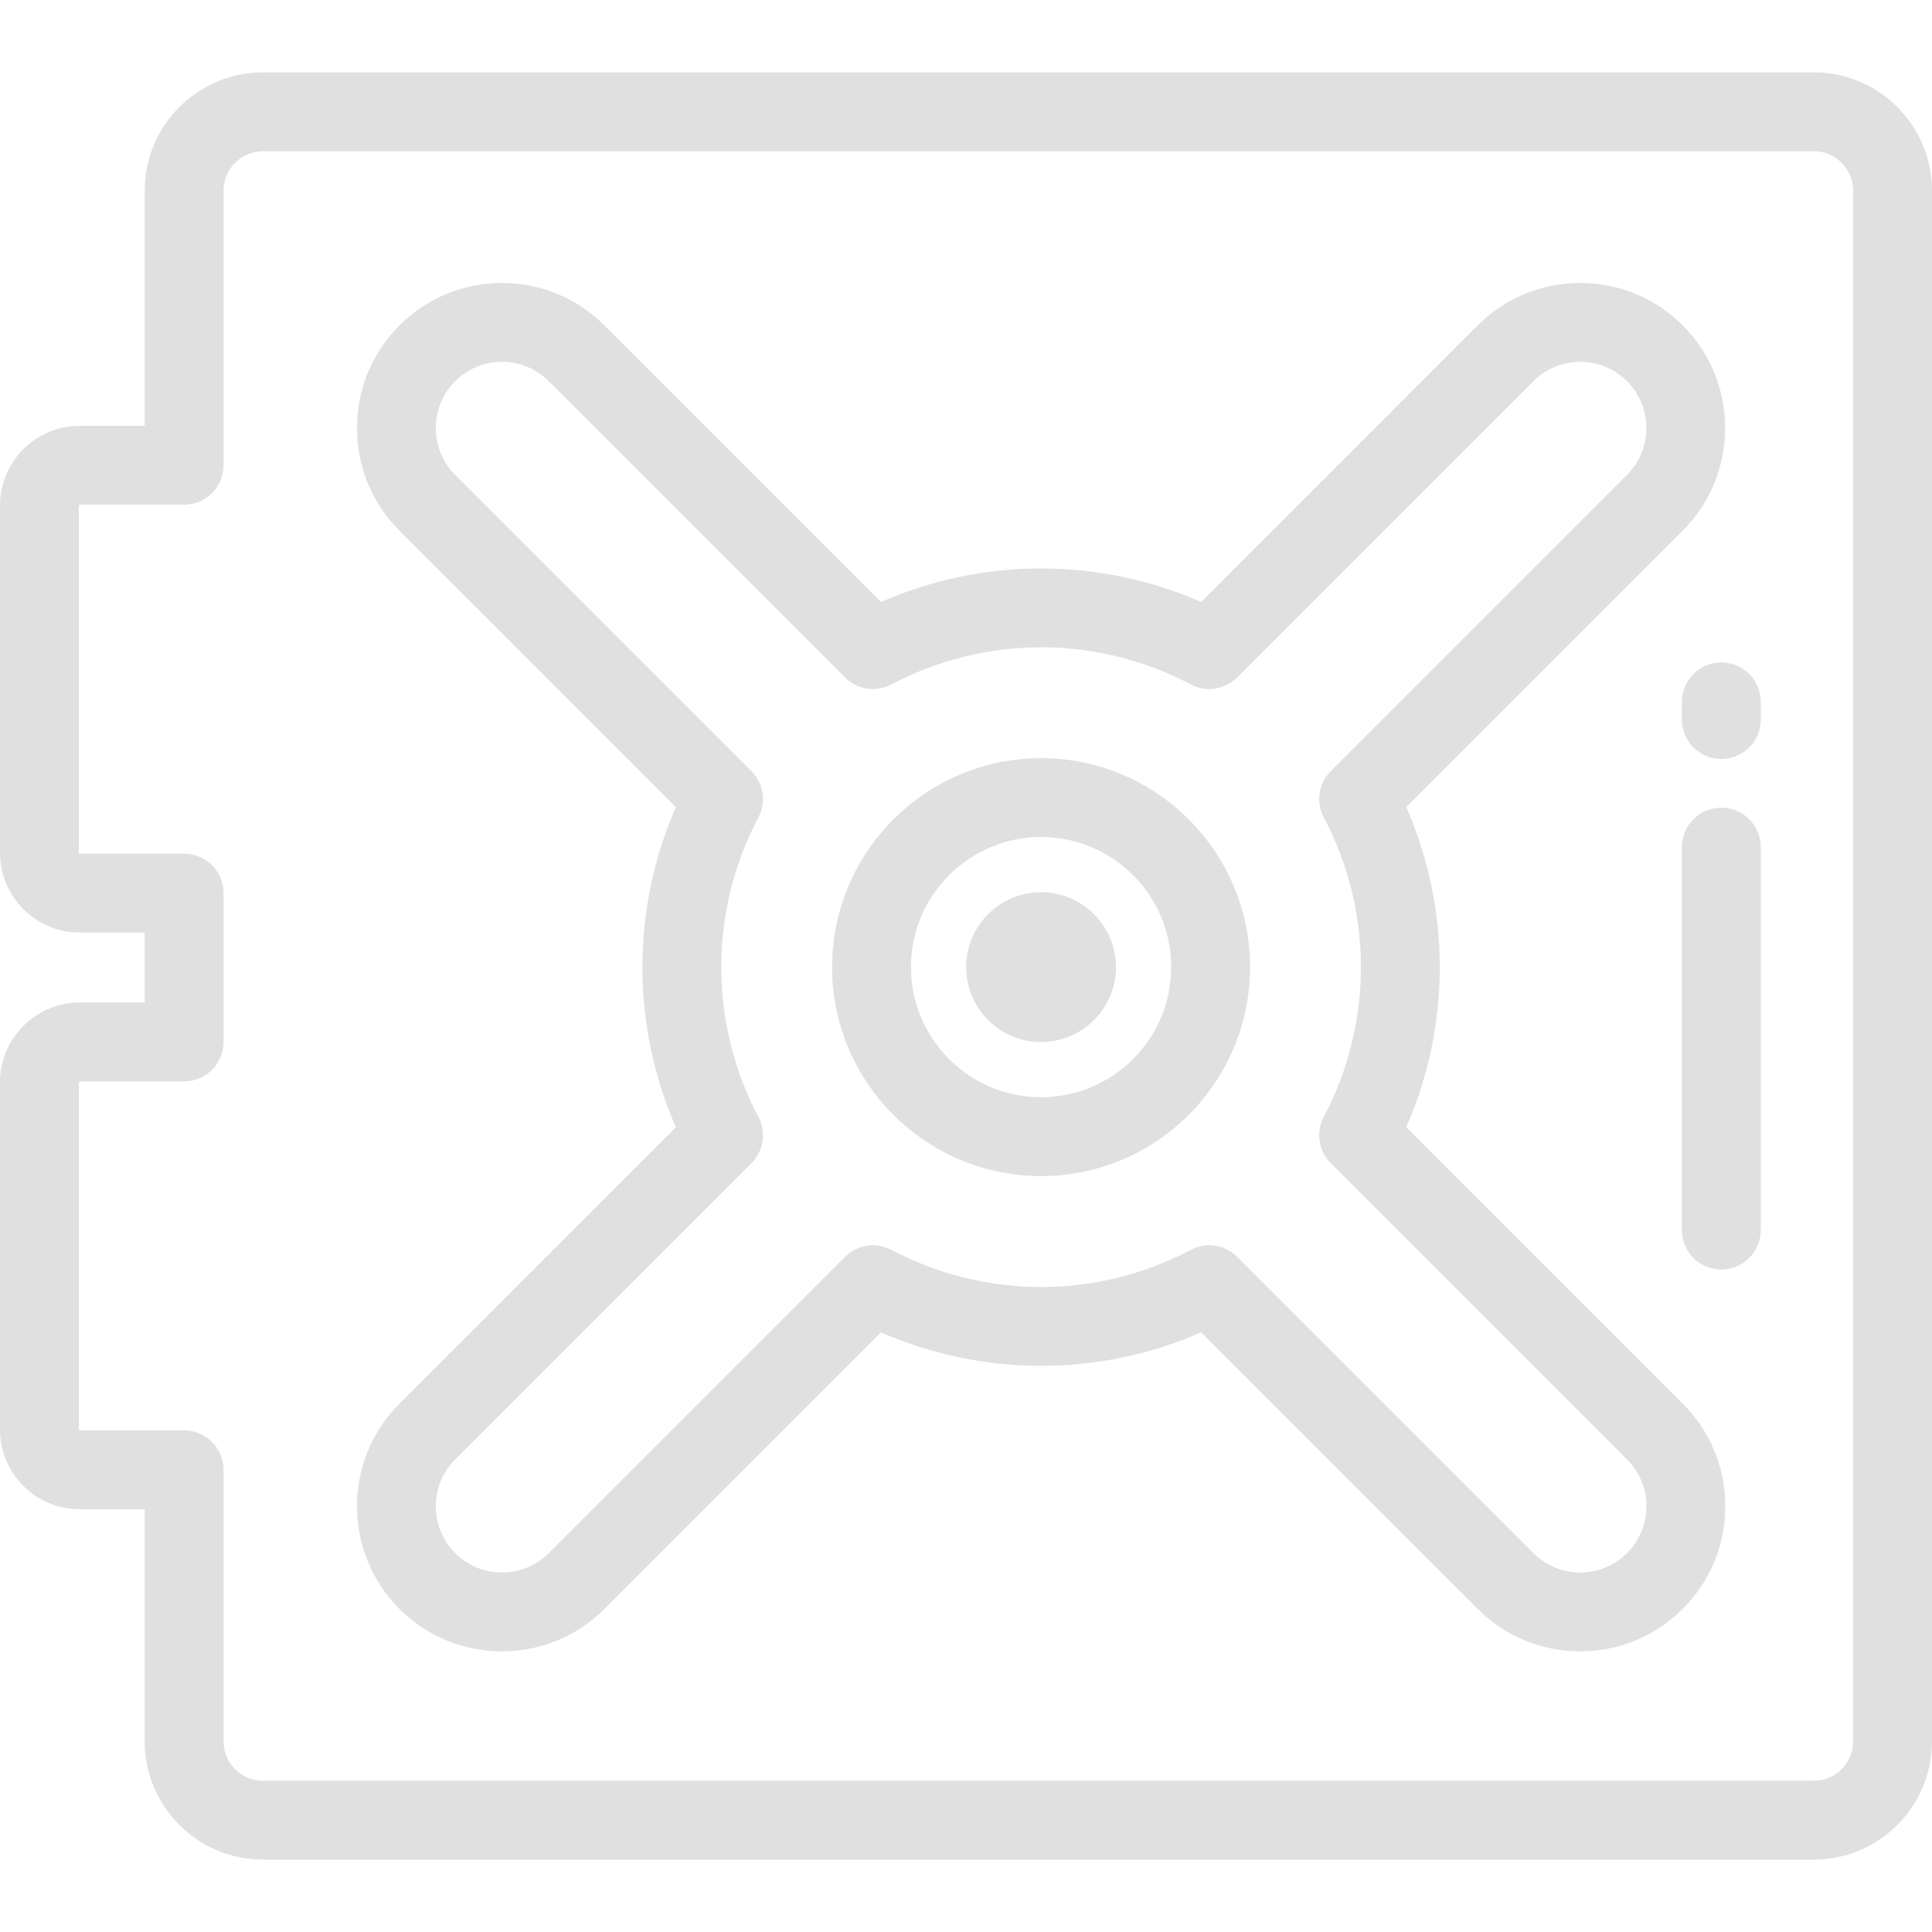
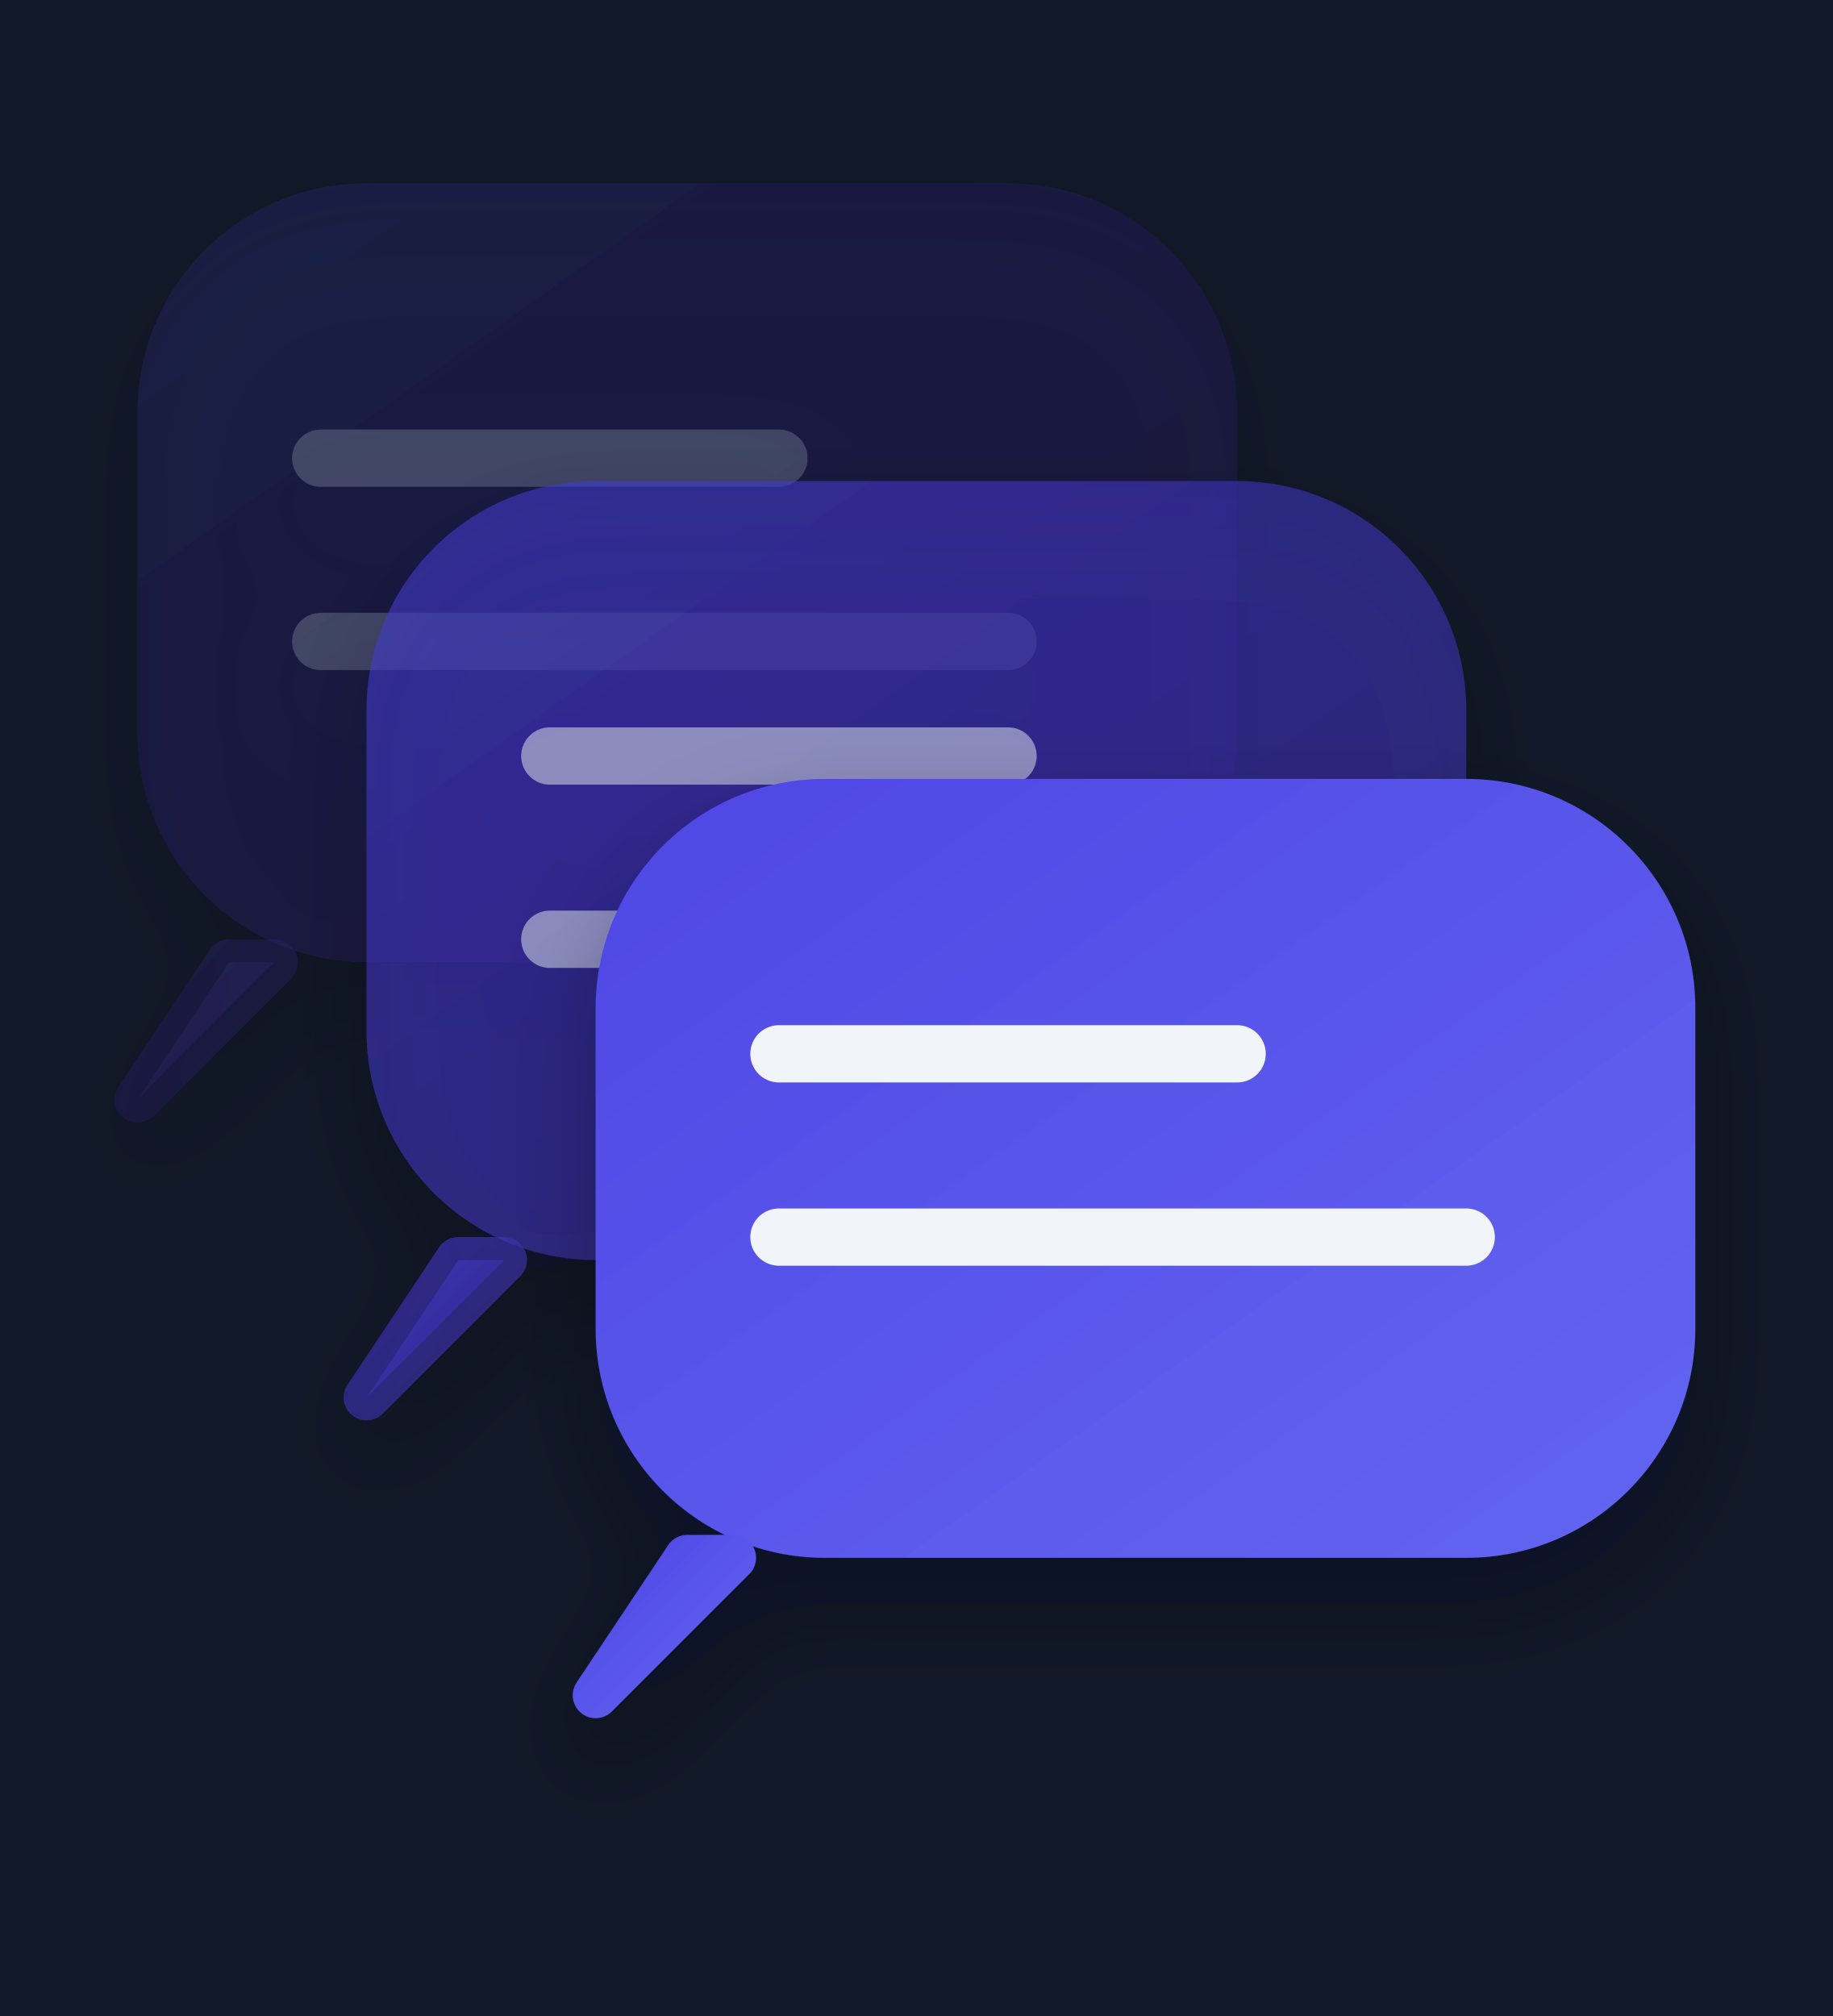
- <svg xmlns="http://www.w3.org/2000/svg" fill="#e0e0e0" height="800px" width="800px" version="1.1" id="Layer_1" viewBox="0 0 512 512" xml:space="preserve">
-   <g>
-     <g>
-       <path d="M445.953,371.991l-73.27-73.268c5.822-13.303,8.873-27.817,8.873-42.416c0-14.602-3.051-29.115-8.873-42.417 l73.267-73.274c14.986-14.992,14.986-39.382-0.001-54.369c-7.262-7.261-16.916-11.26-27.184-11.26 c-10.268,0-19.922,3.999-27.184,11.261l-73.267,73.272c-13.299-5.823-27.814-8.874-42.417-8.874 c-14.601,0-29.117,3.051-42.418,8.874l-73.27-73.268c-7.263-7.261-16.917-11.26-27.185-11.26 c-10.268,0-19.922,3.999-27.185,11.261c-14.99,14.99-14.989,39.381,0,54.37l73.271,73.268 c-5.823,13.304-8.874,27.818-8.874,42.416c0,14.601,3.052,29.117,8.874,42.417l-73.269,73.269 c-14.984,14.991-14.984,39.38,0.002,54.367c7.262,7.262,16.917,11.262,27.185,11.262s19.923-4,27.185-11.262l73.267-73.267 c13.303,5.823,27.816,8.874,42.412,8.874c14.601,0,29.115-3.051,42.417-8.874l73.271,73.266 c7.262,7.262,16.916,11.262,27.184,11.262c10.268,0,19.923-3.999,27.183-11.258c7.264-7.261,11.266-16.915,11.266-27.185 C457.215,388.909,453.216,379.254,445.953,371.991z M431.174,411.583c-3.315,3.315-7.722,5.141-12.408,5.141 c-4.686,0-9.093-1.825-12.407-5.141l-78.517-78.512c-2.009-2.008-4.683-3.06-7.392-3.06c-1.669,0-3.35,0.399-4.895,1.218 c-12.128,6.437-25.842,9.839-39.662,9.839c-13.816,0-27.529-3.403-39.66-9.84c-4.054-2.151-9.039-1.405-12.286,1.841 l-78.51,78.512c-3.315,3.315-7.722,5.141-12.408,5.141c-4.685,0-9.093-1.827-12.407-5.141 c-6.84-6.84-6.839-17.972,0-24.814l78.513-78.513c3.247-3.248,3.994-8.233,1.84-12.288 c-6.436-12.125-9.838-25.84-9.838-39.661c0-13.816,3.402-27.531,9.839-39.662c2.151-4.054,1.404-9.039-1.842-12.286 l-78.516-78.512c-6.842-6.842-6.842-17.974-0.001-24.816c3.314-3.314,7.722-5.14,12.408-5.14c4.686,0,9.094,1.825,12.408,5.14 l78.516,78.514c3.247,3.246,8.233,3.994,12.288,1.84c12.125-6.438,25.84-9.84,39.661-9.84c13.822,0,27.536,3.403,39.661,9.84 c4.056,2.154,9.043,1.406,12.288-1.841l78.513-78.517c3.314-3.314,7.721-5.14,12.407-5.14c4.686,0,9.093,1.825,12.407,5.14 c6.841,6.841,6.84,17.973,0,24.816l-78.51,78.517c-3.247,3.246-3.994,8.232-1.841,12.287 c6.436,12.127,9.838,25.841,9.838,39.662c0,13.818-3.401,27.533-9.838,39.663c-2.151,4.055-1.404,9.039,1.842,12.286 l78.514,78.513c3.314,3.314,5.14,7.722,5.14,12.408S434.492,408.269,431.174,411.583z" />
-     </g>
+ <svg xmlns="http://www.w3.org/2000/svg" viewBox="10 6 80 88" width="100%" height="100%">
+   <defs>
+     <linearGradient id="bgBubbleGradDark" x1="0%" y1="0%" x2="100%" y2="100%">
+       <stop offset="0%" stop-color="#312E81" stop-opacity="0.3" />
+       <stop offset="100%" stop-color="#2E1065" stop-opacity="0.3" />
+     </linearGradient>
+     <linearGradient id="midBubbleGradDark" x1="0%" y1="0%" x2="100%" y2="100%">
+       <stop offset="0%" stop-color="#4338CA" stop-opacity="0.6" />
+       <stop offset="100%" stop-color="#3730A3" stop-opacity="0.6" />
+     </linearGradient>
+     <linearGradient id="fgBubbleGradDark" x1="0%" y1="0%" x2="100%" y2="100%">
+       <stop offset="0%" stop-color="#4F46E5" />
+       <stop offset="100%" stop-color="#6366F1" />
+     </linearGradient>
+     <filter id="softShadowDark" x="-10%" y="-10%" width="130%" height="130%">
+       <feDropShadow dx="0" dy="2" stdDeviation="2" flood-color="#020617" flood-opacity="0.3" />
+     </filter>
+   </defs>
+   <rect width="100" height="100" fill="#111827" />
+   <g filter="url(#softShadowDark)">
+     <rect x="16" y="14" width="48" height="34" rx="10" fill="url(#bgBubbleGradDark)" />
+     <path d="M 22 48 L 16 54 L 20 48 Z" fill="url(#bgBubbleGradDark)" stroke="url(#bgBubbleGradDark)" stroke-width="2" stroke-linejoin="round" />
+     <line x1="24" y1="26" x2="44" y2="26" stroke="#94A3B8" stroke-width="2.5" stroke-linecap="round" opacity="0.3" />
+     <line x1="24" y1="34" x2="54" y2="34" stroke="#94A3B8" stroke-width="2.5" stroke-linecap="round" opacity="0.3" />
  </g>
-   <g>
-     <g>
-       <path d="M275.894,236.443c-10.947,0-19.853,8.906-19.853,19.853s8.906,19.853,19.853,19.853s19.853-8.906,19.853-19.853 S286.841,236.443,275.894,236.443z" />
-     </g>
+   <g filter="url(#softShadowDark)">
+     <rect x="26" y="27" width="48" height="34" rx="10" fill="url(#midBubbleGradDark)" />
+     <path d="M 32 61 L 26 67 L 30 61 Z" fill="url(#midBubbleGradDark)" stroke="url(#midBubbleGradDark)" stroke-width="2" stroke-linejoin="round" />
+     <line x1="34" y1="39" x2="54" y2="39" stroke="#E2E8F0" stroke-width="2.5" stroke-linecap="round" opacity="0.5" />
+     <line x1="34" y1="47" x2="64" y2="47" stroke="#E2E8F0" stroke-width="2.5" stroke-linecap="round" opacity="0.5" />
  </g>
-   <g>
-     <g>
-       <path d="M275.894,200.916c-30.536,0-55.38,24.843-55.38,55.38c0,30.536,24.844,55.38,55.38,55.38 c30.536,0,55.38-24.844,55.38-55.38C331.273,225.76,306.43,200.916,275.894,200.916z M275.894,290.777 c-19.013,0-34.482-15.469-34.482-34.482s15.469-34.482,34.482-34.482s34.482,15.469,34.482,34.482 C310.375,275.309,294.907,290.777,275.894,290.777z" />
-     </g>
-   </g>
-   <g>
-     <g>
-       <path d="M480.653,19.174H69.694c-17.285,0-31.347,14.062-31.347,31.347v62.326H21.131C9.479,112.847,0,122.326,0,133.977v92.03 c0,11.651,9.479,21.13,21.131,21.13h17.216v18.545H21.131C9.479,265.682,0,275.161,0,286.813v92.03 c0,11.651,9.479,21.129,21.131,21.129h17.216v61.507c0,17.285,14.062,31.347,31.347,31.347h410.959 c17.285,0,31.347-14.062,31.347-31.347V50.521C512,33.236,497.938,19.174,480.653,19.174z M491.102,461.48 c0,5.762-4.687,10.449-10.449,10.449H69.694c-5.762,0-10.449-4.687-10.449-10.449v-71.956c0-5.771-4.678-10.449-10.449-10.449 H21.131c-0.131,0-0.233-0.102-0.233-0.232v-92.03c0-0.131,0.102-0.233,0.233-0.233h27.665c5.771,0,10.449-4.678,10.449-10.449 v-39.443c0-5.771-4.678-10.449-10.449-10.449H21.131c-0.131,0-0.233-0.102-0.233-0.232v-92.03c0-0.131,0.102-0.232,0.233-0.232 h27.665c5.771,0,10.449-4.678,10.449-10.449V50.521c0-5.762,4.687-10.449,10.449-10.449h410.959 c5.762,0,10.449,4.687,10.449,10.449V461.48z" />
-     </g>
-   </g>
-   <g>
-     <g>
-       <path d="M456.169,175.564c-5.771,0-10.449,4.678-10.449,10.449v4.678c0,5.771,4.678,10.449,10.449,10.449 s10.449-4.678,10.449-10.449v-4.678C466.618,180.242,461.94,175.564,456.169,175.564z" />
-     </g>
-   </g>
-   <g>
-     <g>
-       <path d="M456.169,214.045c-5.771,0-10.449,4.678-10.449,10.449v101.492c0,5.771,4.678,10.449,10.449,10.449 s10.449-4.678,10.449-10.449V224.494C466.618,218.723,461.94,214.045,456.169,214.045z" />
-     </g>
+   <g filter="url(#softShadowDark)">
+     <rect x="36" y="40" width="48" height="34" rx="10" fill="url(#fgBubbleGradDark)" />
+     <path d="M 42 74 L 36 80 L 40 74 Z" fill="url(#fgBubbleGradDark)" stroke="url(#fgBubbleGradDark)" stroke-width="2" stroke-linejoin="round" />
+     <line x1="44" y1="52" x2="64" y2="52" stroke="#F1F5F9" stroke-width="2.5" stroke-linecap="round" />
+     <line x1="44" y1="60" x2="74" y2="60" stroke="#F1F5F9" stroke-width="2.5" stroke-linecap="round" />
  </g>
</svg>
